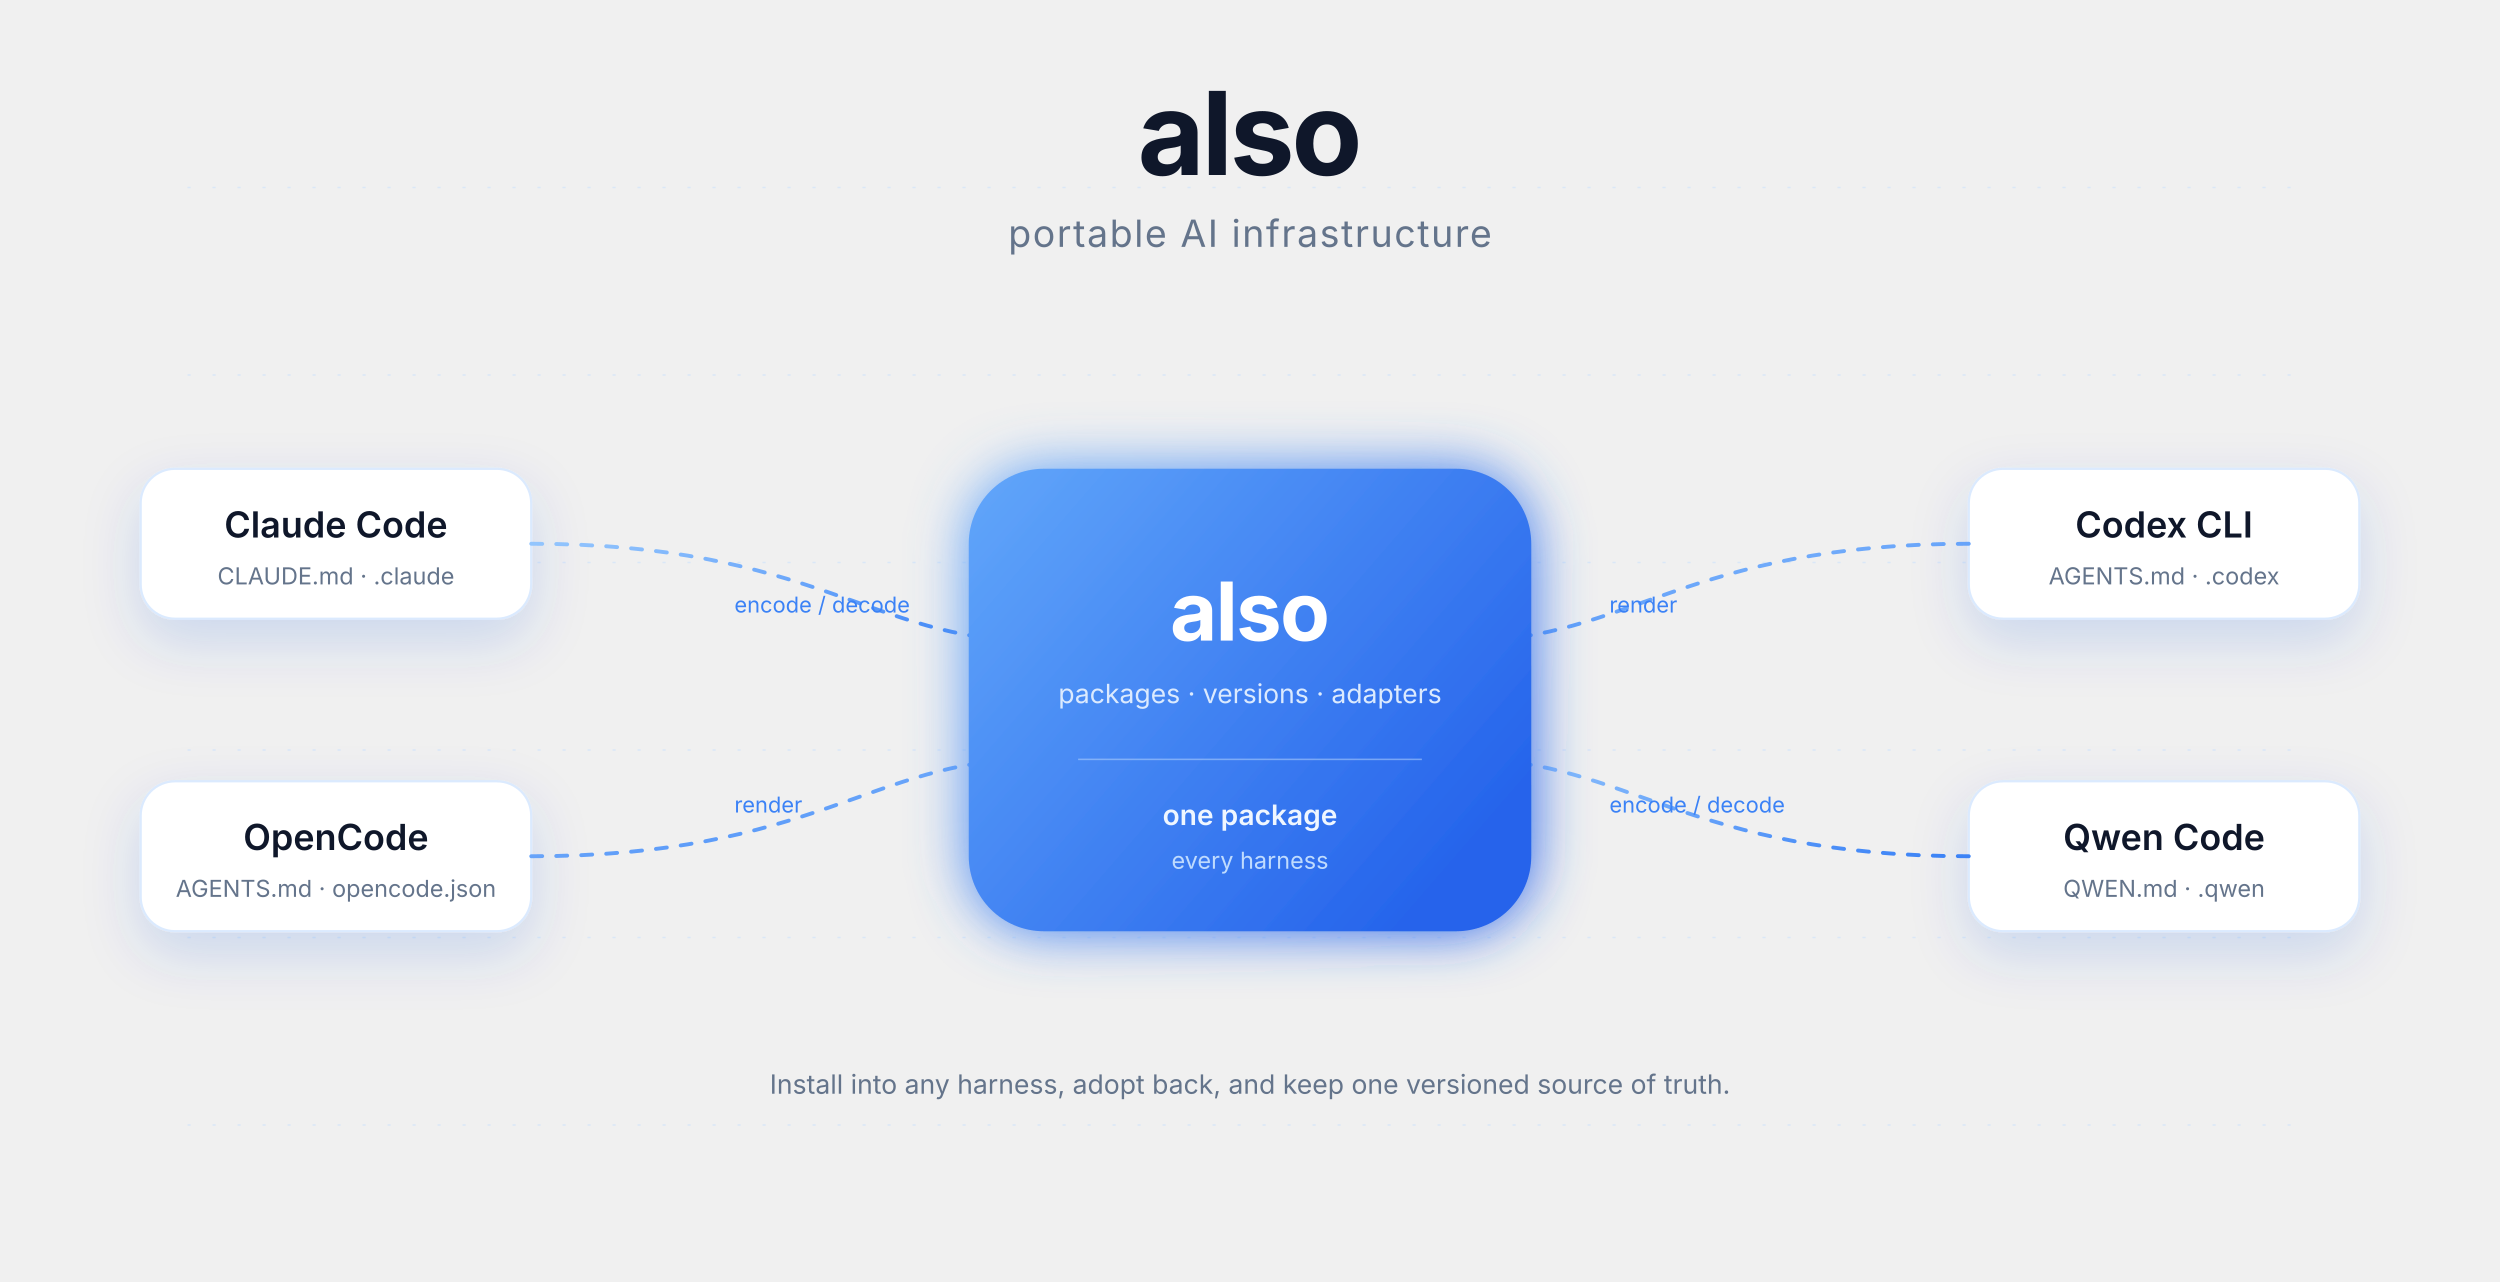
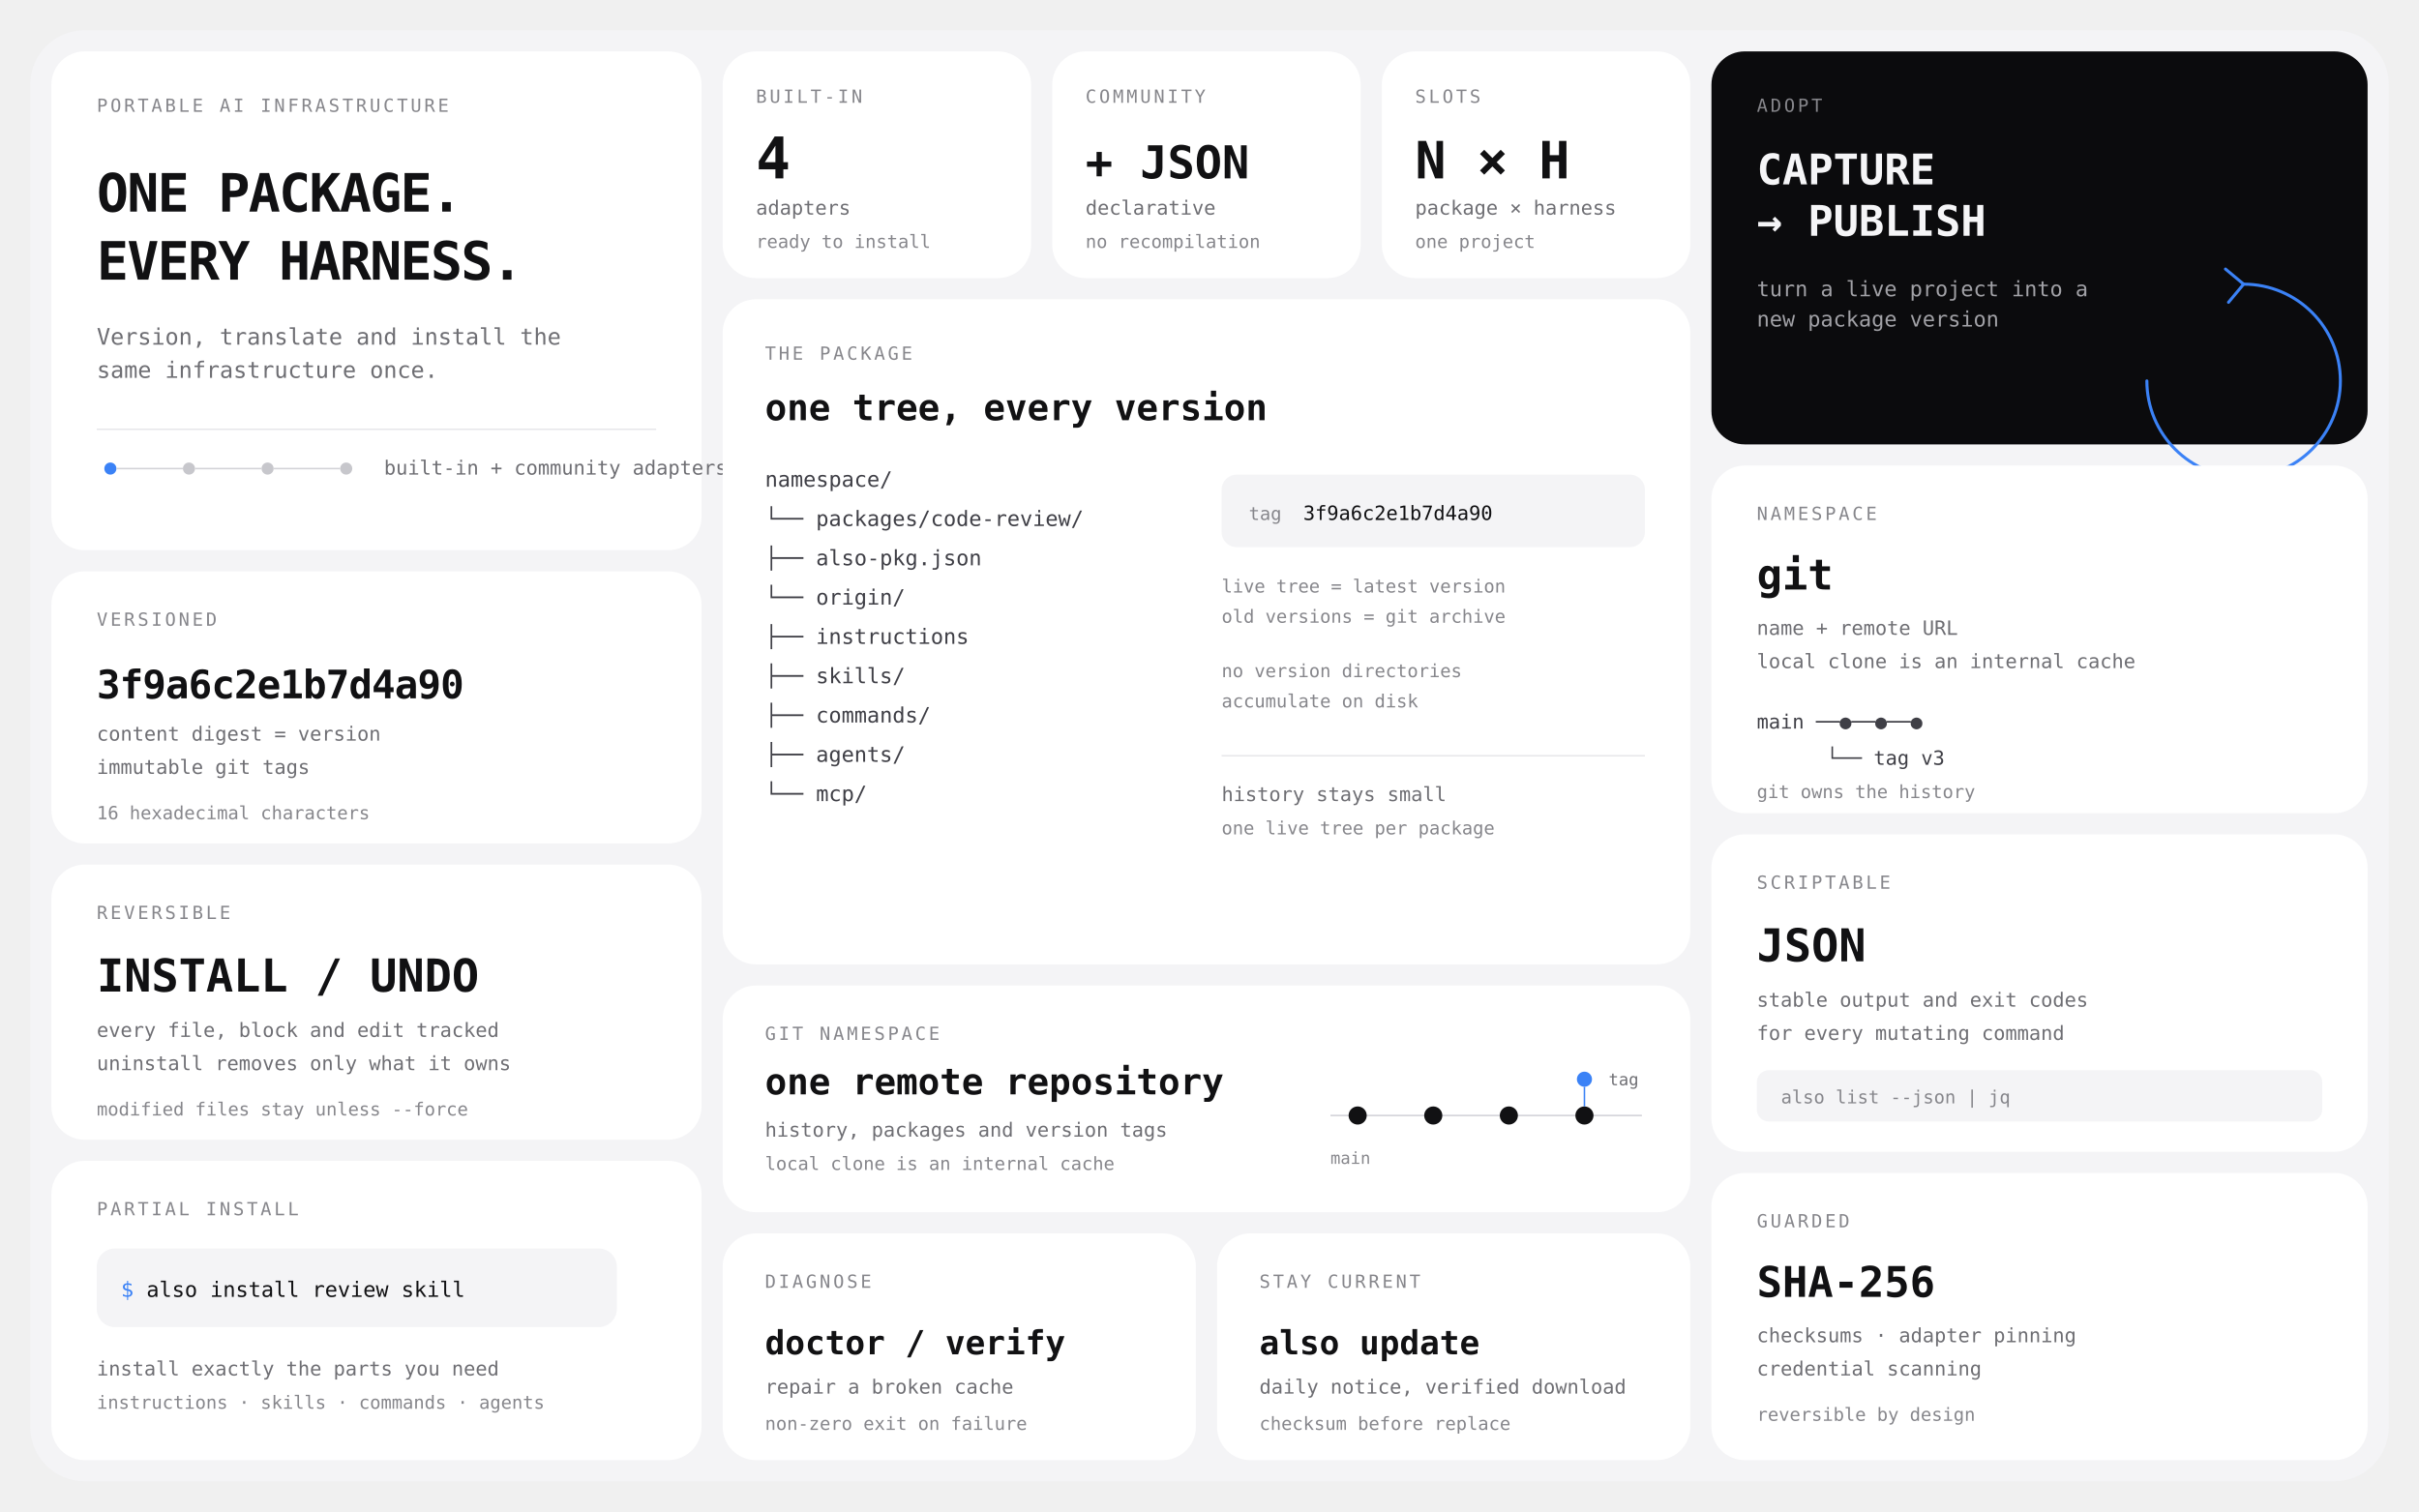
- <svg xmlns="http://www.w3.org/2000/svg" width="1600" height="820" viewBox="0 0 1600 820" fill="none">
+ <svg xmlns="http://www.w3.org/2000/svg" font-family="'SFMono-Regular', 'JetBrains Mono', Menlo, Consolas, monospace" width="1600" height="1000" viewBox="0 0 1600 1000" fill="none">
  <defs>
-     <linearGradient id="core" x1="650" y1="280" x2="950" y2="540" gradientUnits="userSpaceOnUse">
+     <linearGradient id="blue" x1="0" y1="0" x2="1" y2="1">
      <stop stop-color="#60A5FA" />
      <stop offset="1" stop-color="#2563EB" />
    </linearGradient>
-     <linearGradient id="edge" x1="0" y1="0" x2="1" y2="1">
-       <stop stop-color="#93C5FD" />
-       <stop offset="1" stop-color="#3B82F6" />
-     </linearGradient>
-     <filter id="soft" x="-30%" y="-30%" width="160%" height="160%">
-       <feGaussianBlur stdDeviation="18" result="blur" />
-       <feMerge>
-         <feMergeNode in="blur" />
-         <feMergeNode in="SourceGraphic" />
-       </feMerge>
+     <filter id="shadow" x="-20%" y="-20%" width="140%" height="160%">
+       <feDropShadow dx="0" dy="8" stdDeviation="14" flood-color="#1D1D1F" flood-opacity="0.06" />
    </filter>
-     <filter id="cardShadow" x="-20%" y="-20%" width="140%" height="160%">
-       <feDropShadow dx="0" dy="14" stdDeviation="18" flood-color="#1D4ED8" flood-opacity="0.16" />
-     </filter>
+     <style>
+       .mono { font-family: "SFMono-Regular", "JetBrains Mono", Menlo, Consolas, monospace; }
+       .label { font-size: 12px; letter-spacing: 1.8px; fill: #86868B; }
+       .tiny { font-size: 13px; fill: #6E6E73; }
+       .body { font-size: 15px; fill: #6E6E73; }
+       .ink { fill: #111113; }
+       .white { fill: #F5F5F7; }
+       .muted { fill: #86868B; }
+       .card { fill: #FFFFFF; }
+       .dark { fill: #0B0B0D; }
+       .line { stroke: #E7E7EA; stroke-width: 1; }
+       .hair { stroke: #D2D2D7; stroke-width: 1; }
+     </style>
  </defs>
-   <g opacity="0.45" stroke="#BFDBFE" stroke-width="1">
-     <path d="M120 120H1480M120 240H1480M120 360H1480M120 480H1480M120 600H1480M120 720H1480" stroke-dasharray="2 14" />
+   <rect x="20" y="20" width="1560" height="960" rx="36" fill="#F4F4F6" />
+   <rect x="34" y="34" width="430" height="330" rx="22" fill="#FFFFFF" />
+   <text x="64" y="74" class="mono label">PORTABLE AI INFRASTRUCTURE</text>
+   <text x="64" y="140" class="mono ink" font-size="35" font-weight="700" letter-spacing="-1">ONE PACKAGE.</text>
+   <text x="64" y="185" class="mono ink" font-size="35" font-weight="700" letter-spacing="-1">EVERY HARNESS.</text>
+   <text x="64" y="228" class="mono body">Version, translate and install the</text>
+   <text x="64" y="250" class="mono body">same infrastructure once.</text>
+   <line x1="64" y1="284" x2="434" y2="284" class="line" />
+   <g transform="translate(64, 310)">
+     <circle cx="9" cy="0" r="4" fill="#3B82F6" />
+     <circle cx="61" cy="0" r="4" fill="#C7C7CC" />
+     <circle cx="113" cy="0" r="4" fill="#C7C7CC" />
+     <circle cx="165" cy="0" r="4" fill="#C7C7CC" />
+     <line x1="13" y1="0" x2="57" y2="0" stroke="#D2D2D7" />
+     <line x1="65" y1="0" x2="109" y2="0" stroke="#D2D2D7" />
+     <line x1="117" y1="0" x2="161" y2="0" stroke="#D2D2D7" />
+     <text x="190" y="4" class="mono tiny">built-in + community adapters</text>
  </g>
-   <text x="800" y="112" text-anchor="middle" fill="#0F172A" font-family="Inter, -apple-system, BlinkMacSystemFont, 'Segoe UI', sans-serif" font-size="74" font-weight="700" letter-spacing="-2">also</text>
-   <text x="800" y="158" text-anchor="middle" fill="#64748B" font-family="Inter, -apple-system, BlinkMacSystemFont, 'Segoe UI', sans-serif" font-size="24" letter-spacing="1">portable AI infrastructure</text>
-   <g filter="url(#cardShadow)">
-     <rect x="90" y="300" width="250" height="96" rx="22" fill="#FFFFFF" stroke="#DBEAFE" stroke-width="1.5" />
-     <rect x="1260" y="300" width="250" height="96" rx="22" fill="#FFFFFF" stroke="#DBEAFE" stroke-width="1.5" />
-     <rect x="90" y="500" width="250" height="96" rx="22" fill="#FFFFFF" stroke="#DBEAFE" stroke-width="1.5" />
-     <rect x="1260" y="500" width="250" height="96" rx="22" fill="#FFFFFF" stroke="#DBEAFE" stroke-width="1.5" />
+   <rect x="34" y="378" width="430" height="180" rx="22" fill="#FFFFFF" />
+   <text x="64" y="414" class="mono label">VERSIONED</text>
+   <text x="64" y="462" class="mono ink" font-size="26" font-weight="600" letter-spacing="-0.5">3f9a6c2e1b7d4a90</text>
+   <text x="64" y="490" class="mono tiny">content digest = version</text>
+   <text x="64" y="512" class="mono tiny">immutable git tags</text>
+   <text x="64" y="542" class="mono muted" font-size="12">16 hexadecimal characters</text>
+   <rect x="34" y="572" width="430" height="182" rx="22" fill="#FFFFFF" />
+   <text x="64" y="608" class="mono label">REVERSIBLE</text>
+   <text x="64" y="656" class="mono ink" font-size="30" font-weight="700">INSTALL / UNDO</text>
+   <text x="64" y="686" class="mono tiny">every file, block and edit tracked</text>
+   <text x="64" y="708" class="mono tiny">uninstall removes only what it owns</text>
+   <text x="64" y="738" class="mono muted" font-size="12">modified files stay unless --force</text>
+   <rect x="34" y="768" width="430" height="198" rx="22" fill="#FFFFFF" />
+   <text x="64" y="804" class="mono label">PARTIAL INSTALL</text>
+   <rect x="64" y="826" width="344" height="52" rx="12" fill="#F4F4F6" />
+   <text x="80" y="858" class="mono ink" font-size="14">
+     <tspan fill="#3B82F6">$</tspan> also install review skill</text>
+   <text x="64" y="910" class="mono tiny">install exactly the parts you need</text>
+   <text x="64" y="932" class="mono muted" font-size="12">instructions · skills · commands · agents</text>
+   <rect x="478" y="34" width="204" height="150" rx="22" fill="#FFFFFF" />
+   <text x="500" y="68" class="mono label">BUILT-IN</text>
+   <text x="500" y="118" class="mono ink" font-size="38" font-weight="700">4</text>
+   <text x="500" y="142" class="mono tiny">adapters</text>
+   <text x="500" y="164" class="mono muted" font-size="12">ready to install</text>
+   <rect x="696" y="34" width="204" height="150" rx="22" fill="#FFFFFF" />
+   <text x="718" y="68" class="mono label">COMMUNITY</text>
+   <text x="718" y="118" class="mono ink" font-size="30" font-weight="700">+ JSON</text>
+   <text x="718" y="142" class="mono tiny">declarative</text>
+   <text x="718" y="164" class="mono muted" font-size="12">no recompilation</text>
+   <rect x="914" y="34" width="204" height="150" rx="22" fill="#FFFFFF" />
+   <text x="936" y="68" class="mono label">SLOTS</text>
+   <text x="936" y="118" class="mono ink" font-size="34" font-weight="700">N × H</text>
+   <text x="936" y="142" class="mono tiny">package × harness</text>
+   <text x="936" y="164" class="mono muted" font-size="12">one project</text>
+   <rect x="478" y="198" width="640" height="440" rx="22" fill="#FFFFFF" />
+   <text x="506" y="238" class="mono label">THE PACKAGE</text>
+   <text x="506" y="278" class="mono ink" font-size="24" font-weight="600">one tree, every version</text>
+   <g class="mono" font-size="14" fill="#3F3F46">
+     <text x="506" y="322">namespace/</text>
+     <text x="506" y="348">└── packages/code-review/</text>
+     <text x="506" y="374">    ├── also-pkg.json</text>
+     <text x="506" y="400">    └── origin/</text>
+     <text x="506" y="426">        ├── instructions</text>
+     <text x="506" y="452">        ├── skills/</text>
+     <text x="506" y="478">        ├── commands/</text>
+     <text x="506" y="504">        ├── agents/</text>
+     <text x="506" y="530">        └── mcp/</text>
  </g>
-   <g font-family="Inter, -apple-system, BlinkMacSystemFont, 'Segoe UI', sans-serif" text-anchor="middle">
-     <text x="215" y="344" fill="#0F172A" font-size="23" font-weight="600">Claude Code</text>
-     <text x="215" y="374" fill="#64748B" font-size="15">CLAUDE.md · .claude</text>
-     <text x="1385" y="344" fill="#0F172A" font-size="23" font-weight="600">Codex CLI</text>
-     <text x="1385" y="374" fill="#64748B" font-size="15">AGENTS.md · .codex</text>
-     <text x="215" y="544" fill="#0F172A" font-size="23" font-weight="600">OpenCode</text>
-     <text x="215" y="574" fill="#64748B" font-size="15">AGENTS.md · opencode.json</text>
-     <text x="1385" y="544" fill="#0F172A" font-size="23" font-weight="600">Qwen Code</text>
-     <text x="1385" y="574" fill="#64748B" font-size="15">QWEN.md · .qwen</text>
+   <rect x="808" y="314" width="280" height="48" rx="10" fill="#F4F4F6" />
+   <text x="826" y="344" class="mono muted" font-size="12">tag</text>
+   <text x="862" y="344" class="mono ink" font-size="13">3f9a6c2e1b7d4a90</text>
+   <text x="808" y="392" class="mono muted" font-size="12">live tree = latest version</text>
+   <text x="808" y="412" class="mono muted" font-size="12">old versions = git archive</text>
+   <text x="808" y="448" class="mono muted" font-size="12">no version directories</text>
+   <text x="808" y="468" class="mono muted" font-size="12">accumulate on disk</text>
+   <line x1="808" y1="500" x2="1088" y2="500" class="line" />
+   <text x="808" y="530" class="mono tiny">history stays small</text>
+   <text x="808" y="552" class="mono muted" font-size="12">one live tree per package</text>
+   <rect x="478" y="652" width="640" height="150" rx="22" fill="#FFFFFF" />
+   <text x="506" y="688" class="mono label">GIT NAMESPACE</text>
+   <text x="506" y="724" class="mono ink" font-size="24" font-weight="600">one remote repository</text>
+   <text x="506" y="752" class="mono tiny">history, packages and version tags</text>
+   <text x="506" y="774" class="mono muted" font-size="12">local clone is an internal cache</text>
+   <g transform="translate(880, 694)">
+     <line x1="0" y1="44" x2="206" y2="44" stroke="#D2D2D7" />
+     <circle cx="18" cy="44" r="6" fill="#111113" />
+     <circle cx="68" cy="44" r="6" fill="#111113" />
+     <circle cx="118" cy="44" r="6" fill="#111113" />
+     <circle cx="168" cy="44" r="6" fill="#111113" />
+     <circle cx="168" cy="20" r="5" fill="#3B82F6" />
+     <line x1="168" y1="25" x2="168" y2="38" stroke="#3B82F6" />
+     <text x="184" y="24" class="mono" font-size="11" fill="#6E6E73">tag</text>
+     <text x="0" y="76" class="mono" font-size="11" fill="#86868B">main</text>
  </g>
-   <g stroke="url(#edge)" stroke-width="2.5" stroke-dasharray="7 9" stroke-linecap="round">
-     <path d="M340 348C520 348 560 410 660 410" />
-     <path d="M1260 348C1080 348 1040 410 940 410" />
-     <path d="M340 548C520 548 560 486 660 486" />
-     <path d="M1260 548C1080 548 1040 486 940 486" />
+   <rect x="478" y="816" width="313" height="150" rx="22" fill="#FFFFFF" />
+   <text x="506" y="852" class="mono label">DIAGNOSE</text>
+   <text x="506" y="896" class="mono ink" font-size="22" font-weight="600">doctor / verify</text>
+   <text x="506" y="922" class="mono tiny">repair a broken cache</text>
+   <text x="506" y="946" class="mono muted" font-size="12">non-zero exit on failure</text>
+   <rect x="805" y="816" width="313" height="150" rx="22" fill="#FFFFFF" />
+   <text x="833" y="852" class="mono label">STAY CURRENT</text>
+   <text x="833" y="896" class="mono ink" font-size="22" font-weight="600">also update</text>
+   <text x="833" y="922" class="mono tiny">daily notice, verified download</text>
+   <text x="833" y="946" class="mono muted" font-size="12">checksum before replace</text>
+   <rect x="1132" y="34" width="434" height="260" rx="22" class="dark" />
+   <text x="1162" y="74" class="mono label" fill="#8E8E93">ADOPT</text>
+   <text x="1162" y="122" class="mono white" font-size="28" font-weight="700">CAPTURE</text>
+   <text x="1162" y="156" class="mono white" font-size="28" font-weight="700">→ PUBLISH</text>
+   <text x="1162" y="196" class="mono" fill="#A1A1A6" font-size="14">turn a live project into a</text>
+   <text x="1162" y="216" class="mono" fill="#A1A1A6" font-size="14">new package version</text>
+   <g transform="translate(1420, 188)" stroke="#3B82F6" stroke-width="2" fill="none">
+     <path d="M64 0A64 64 0 1 1 0 64" stroke-linecap="round" />
+     <path d="M64 0l-12-10M64 0l-10 12" stroke-linecap="round" />
  </g>
-   <g filter="url(#soft)">
-     <rect x="620" y="300" width="360" height="296" rx="48" fill="url(#core)" />
+   <rect x="1132" y="308" width="434" height="230" rx="22" fill="#FFFFFF" />
+   <text x="1162" y="344" class="mono label">NAMESPACE</text>
+   <text x="1162" y="390" class="mono ink" font-size="28" font-weight="700">git</text>
+   <text x="1162" y="420" class="mono tiny">name + remote URL</text>
+   <text x="1162" y="442" class="mono tiny">local clone is an internal cache</text>
+   <g class="mono" font-size="13" fill="#3F3F46">
+     <text x="1162" y="482">main ──●──●──●</text>
+     <text x="1208" y="506">└── tag v3</text>
  </g>
-   <g font-family="Inter, -apple-system, BlinkMacSystemFont, 'Segoe UI', sans-serif" text-anchor="middle">
-     <text x="800" y="410" fill="#FFFFFF" font-size="52" font-weight="700" letter-spacing="-1">also</text>
-     <text x="800" y="450" fill="#DBEAFE" font-size="17">packages · versions · adapters</text>
-     <line x1="690" y1="486" x2="910" y2="486" stroke="#BFDBFE" stroke-opacity="0.5" />
-     <text x="800" y="528" fill="#EFF6FF" font-size="18" font-weight="600">one package</text>
-     <text x="800" y="556" fill="#BFDBFE" font-size="15">every harness</text>
-   </g>
-   <g font-family="Inter, -apple-system, BlinkMacSystemFont, 'Segoe UI', sans-serif" font-size="14" fill="#3B82F6">
-     <text x="470" y="392">encode / decode</text>
-     <text x="1030" y="392">render</text>
-     <text x="470" y="520">render</text>
-     <text x="1030" y="520">encode / decode</text>
-   </g>
-   <g font-family="Inter, -apple-system, BlinkMacSystemFont, 'Segoe UI', sans-serif" text-anchor="middle">
-     <text x="800" y="700" fill="#64748B" font-size="17">Install into any harness, adopt back, and keep one versioned source of truth.</text>
-   </g>
+   <text x="1162" y="528" class="mono muted" font-size="12">git owns the history</text>
+   <rect x="1132" y="552" width="434" height="210" rx="22" fill="#FFFFFF" />
+   <text x="1162" y="588" class="mono label">SCRIPTABLE</text>
+   <text x="1162" y="636" class="mono ink" font-size="30" font-weight="700">JSON</text>
+   <text x="1162" y="666" class="mono tiny">stable output and exit codes</text>
+   <text x="1162" y="688" class="mono tiny">for every mutating command</text>
+   <rect x="1162" y="708" width="374" height="34" rx="8" fill="#F4F4F6" />
+   <text x="1178" y="730" class="mono muted" font-size="12">also list --json | jq</text>
+   <rect x="1132" y="776" width="434" height="190" rx="22" fill="#FFFFFF" />
+   <text x="1162" y="812" class="mono label">GUARDED</text>
+   <text x="1162" y="858" class="mono ink" font-size="28" font-weight="700">SHA-256</text>
+   <text x="1162" y="888" class="mono tiny">checksums · adapter pinning</text>
+   <text x="1162" y="910" class="mono tiny">credential scanning</text>
+   <text x="1162" y="940" class="mono muted" font-size="12">reversible by design</text>
</svg>
